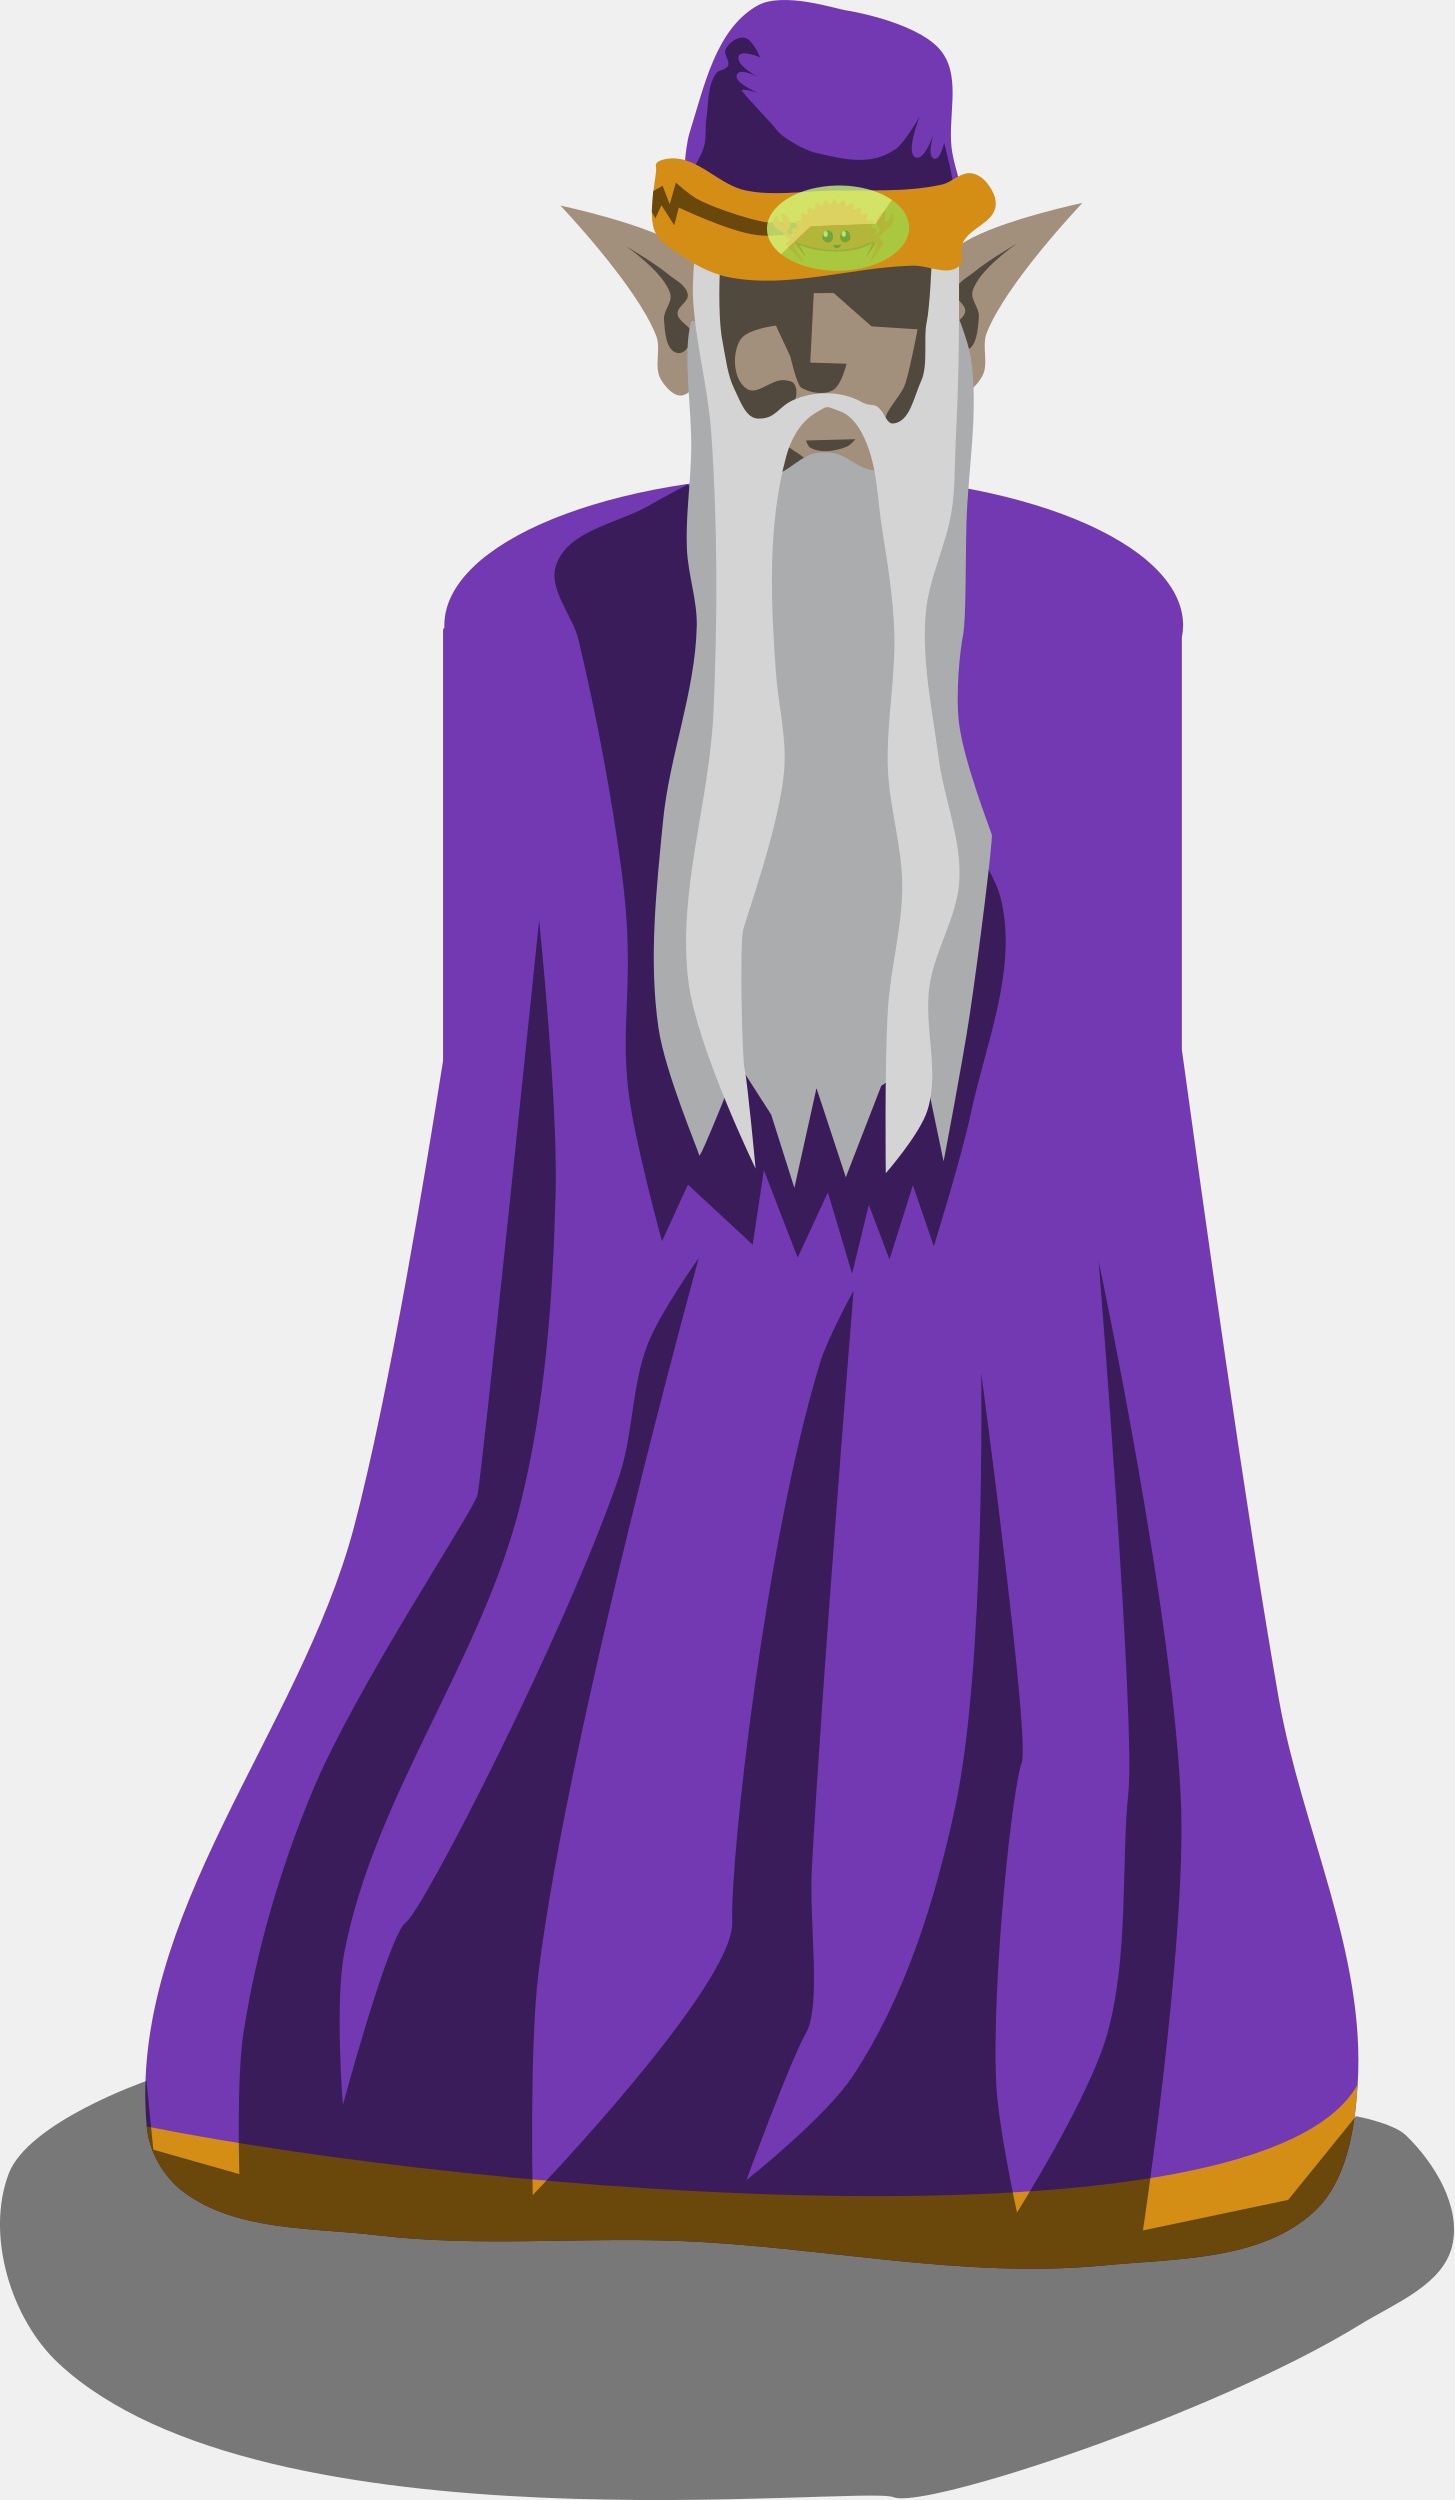
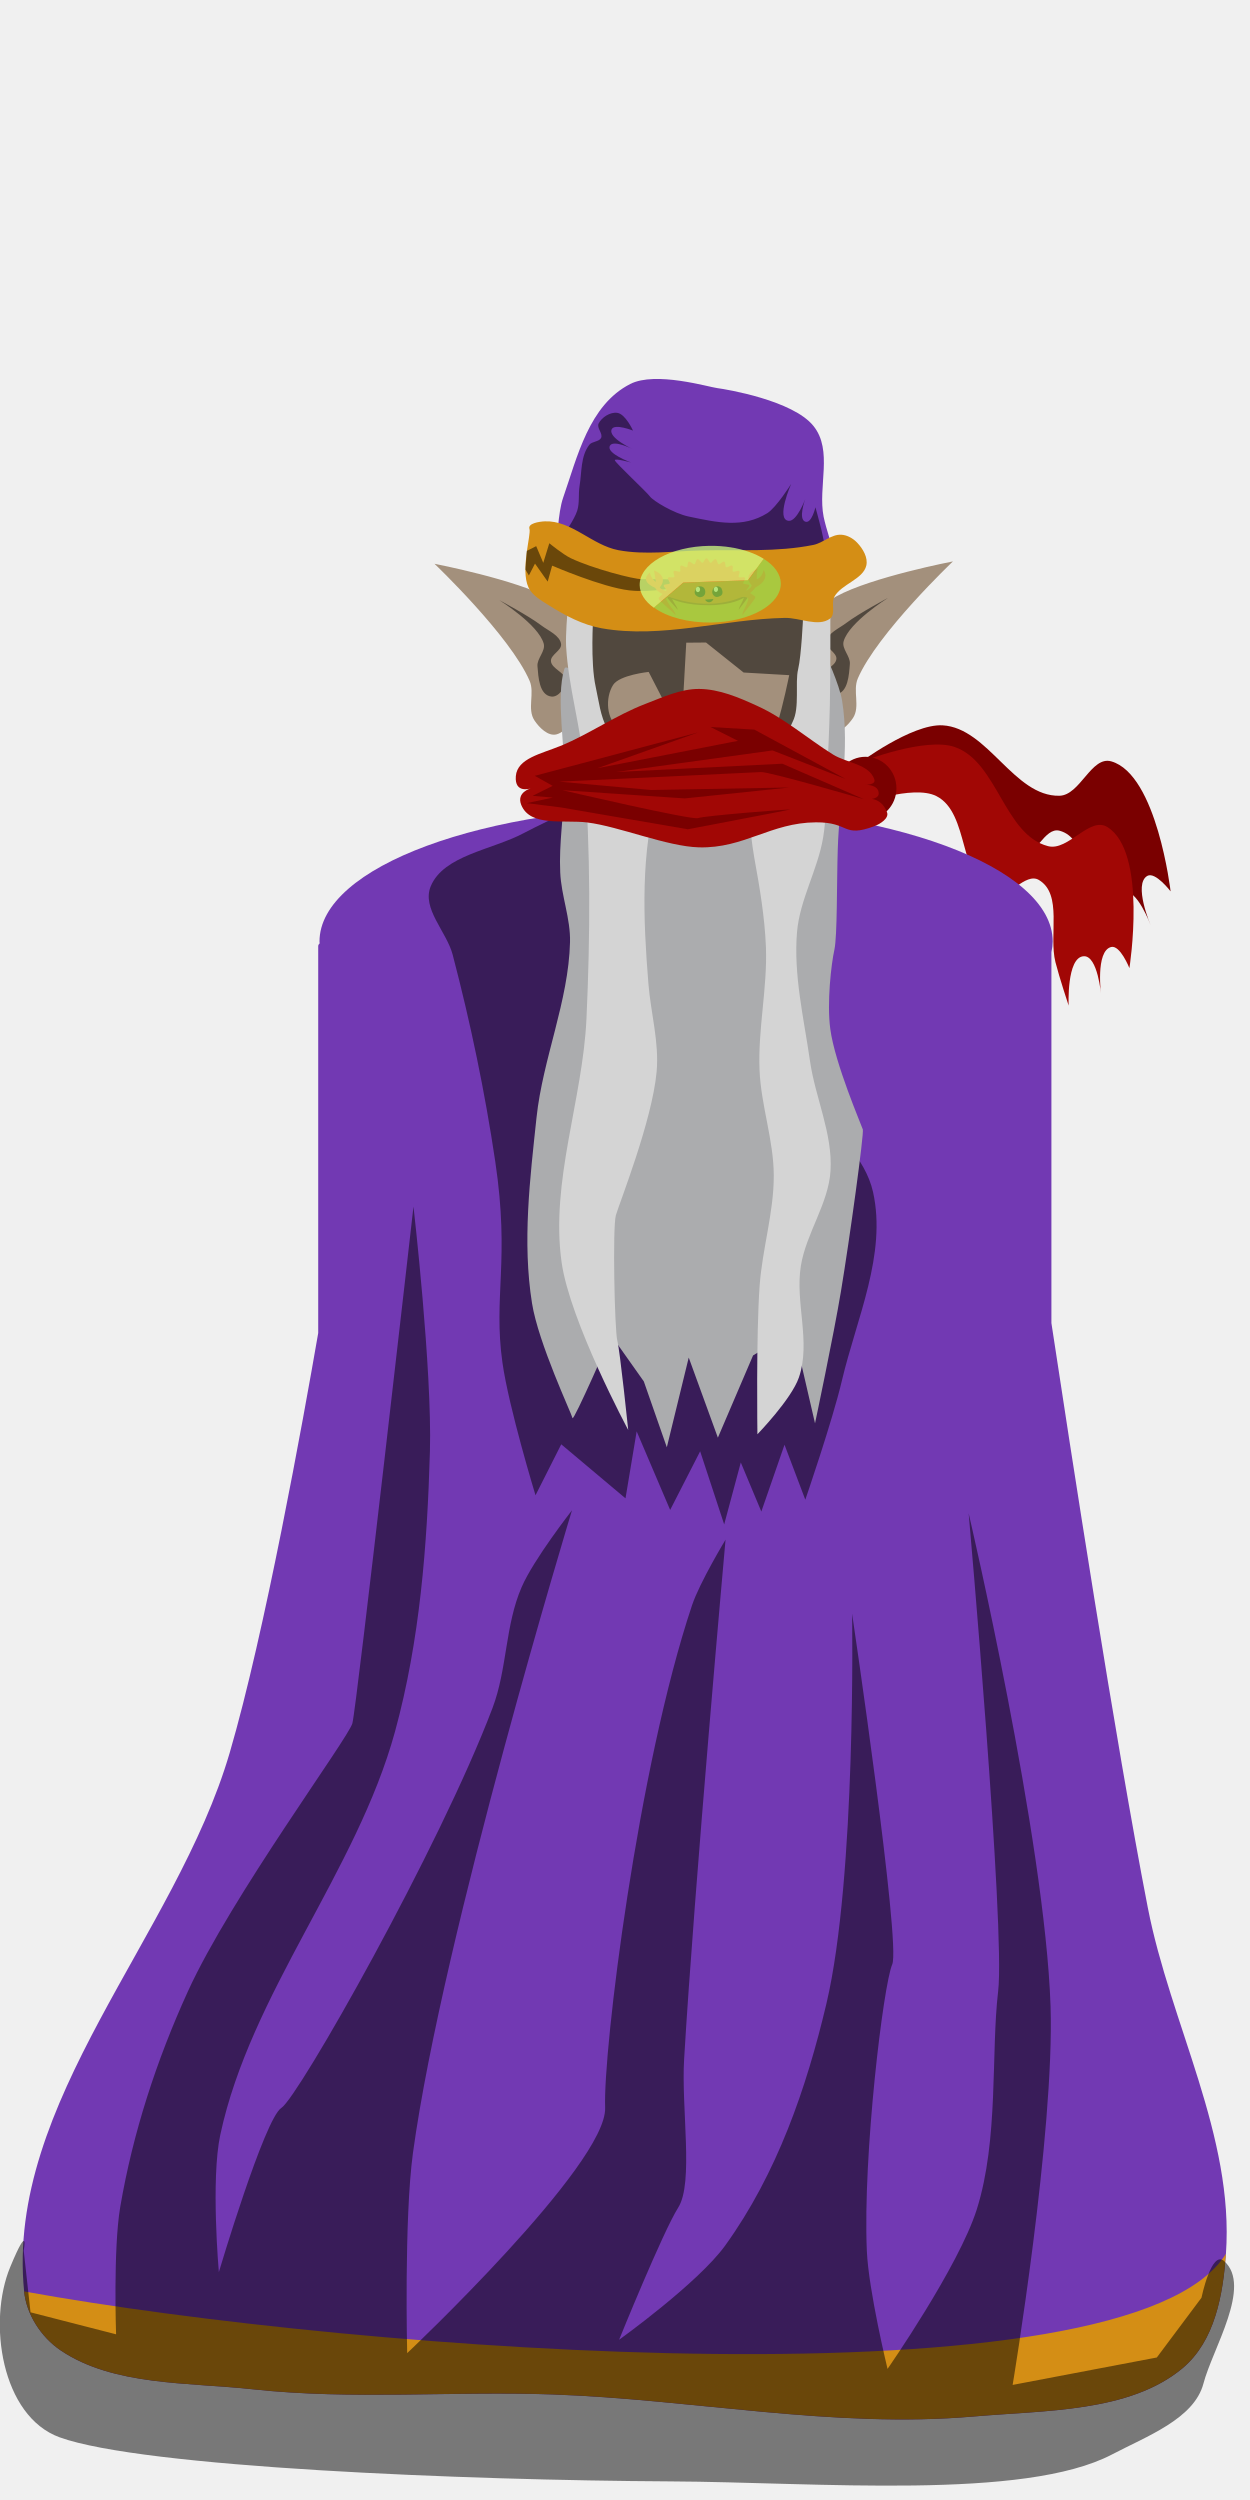
- <svg xmlns="http://www.w3.org/2000/svg" width="15.346mm" height="26.385mm" viewBox="0 0 15.346 26.385" version="1.1" id="svg5">
+ <svg xmlns="http://www.w3.org/2000/svg" width="64" height="128" viewBox="0 0 16.933 33.867" version="1.1" id="svg5">
  <defs id="defs2" />
  <g id="layer1" transform="translate(-14.94546,-23.69205)">
-     <g id="g7747" transform="matrix(0.1035817,0,0,0.1035817,14.68544,18.00652)">
-       <path id="path892" style="fill:#7239b3;stroke-width:17.436;stroke-linecap:round;stroke-linejoin:round;paint-order:fill markers stroke" d="m 322.854,390.348 a 142.256,57.978 0 0 0 -142.254,57.977 142.256,57.978 0 0 0 0.062,0.756 c -0.334,0.324 -0.555,0.736 -0.555,1.203 v 165.67 c -5.826,37.109 -20.735,128.444 -34.35,179.766 -20.858,78.626 -87.076,149.614 -79.77,230.631 0.868,9.627 6.468,19.505 14.229,25.268 20.474,15.202 49.346,13.626 74.666,16.656 38.432,4.599 77.421,0.695 116.1,2.174 54.522,2.084 109.103,14.666 163.414,9.441 27.759,-2.67 60.563,-1.76 81.07,-20.658 12.703,-11.706 15.732,-31.769 16.85,-49.008 3.265,-50.349 -21.561,-98.607 -30.312,-148.297 C 489.381,790.253 471.885,664.728 464.619,611.67 V 452.906 a 142.256,57.978 0 0 0 0.488,-4.582 142.256,57.978 0 0 0 -142.254,-57.977 z" transform="scale(0.2645833)" />
-       <path id="path846" style="fill:#a3907c;stroke-width:12;stroke-linecap:round;stroke-linejoin:round;paint-order:fill markers stroke" d="m 325.811,246.639 a 43.59,80.01 0 0 0 -42.98,66.951 c -0.006,-0.015 -0.01,-0.03 -0.016,-0.045 -2.058,-5.358 -7.443,-9.02 -12.352,-11.996 -13.568,-8.227 -45.195,-14.949 -45.195,-14.949 0,0 29.342,30.793 36.889,50.113 2.069,5.296 -1.044,12.075 1.877,16.953 1.798,3.003 5.319,7.011 8.654,5.947 7.96,-2.538 8.557,-21.214 8.629,-23.533 0.023,-0.755 0.477,-2.669 0.984,-5.139 a 43.59,80.01 0 0 0 43.51,75.717 43.59,80.01 0 0 0 43.547,-76.555 c 0.492,2.381 0.924,4.217 0.947,4.953 0.072,2.319 0.669,20.993 8.629,23.531 3.335,1.063 6.856,-2.944 8.654,-5.947 2.921,-4.878 -0.192,-11.657 1.877,-16.953 7.546,-19.32 36.889,-50.111 36.889,-50.111 0,0 -31.628,6.72 -45.195,14.947 -4.908,2.976 -10.293,6.64 -12.352,11.998 -0.026,0.069 -0.049,0.141 -0.074,0.211 A 43.59,80.01 0 0 0 325.811,246.639 Z" transform="scale(0.2645833)" />
-       <path id="path3160" style="opacity:0.5;fill:#000000;fill-opacity:1;stroke:none;stroke-width:1px;stroke-linecap:butt;stroke-linejoin:miter;stroke-opacity:1" d="m 370.377,300.865 -53.09,6.635 -29.801,-2.643 -5.9,1.266 -1.908,50.447 27.248,37.908 c 0,0 12.695,-2.235 13.584,-7.297 0.812,-4.626 -8.176,-5.963 -9.398,-10.498 -1.874,-6.954 7.748,-14.797 4.371,-21.158 -0.687,-1.295 -2.604,-1.554 -4.064,-1.676 -4.916,-0.411 -10.379,6.105 -14.43,3.289 -5.175,-3.598 -5.66,-13.3 -2.484,-18.744 2.497,-4.28 13.789,-5.553 13.789,-5.553 l 5.584,11.982 c 0,0 2.473,10.967 4.225,11.965 3.527,2.01 8.602,2.901 12.145,0.92 3.33,-1.862 5.238,-10.178 5.238,-10.178 l -13.969,-0.436 1.352,-26.74 7.68,-0.055 14.576,12.85 17.703,1.123 c 0,0 -2.555,13.938 -4.631,20.695 -1.881,6.124 -10.998,12.826 -7.057,17.877 1.98,2.538 7.071,0.766 9.576,-1.256 7.756,-6.26 10.059,-28.16 10.059,-28.16 z m 30.67,0.396 c 0,0 -11.11,6.534 -16.041,10.639 -2.851,2.374 -7.222,4.333 -7.73,8.008 -0.38,2.743 4.083,4.553 3.932,7.318 -0.184,3.36 -5.865,4.955 -5.723,8.316 0.125,2.952 2.702,7.29 5.623,6.852 4.63,-0.695 4.993,-8.326 5.33,-12.996 0.241,-3.33 -3.258,-6.483 -2.43,-9.717 2.076,-8.102 17.039,-18.42 17.039,-18.42 z m -150.473,1.025 c 0,0 14.963,10.316 17.039,18.418 0.828,3.234 -2.67,6.387 -2.43,9.717 0.337,4.67 0.7,12.301 5.33,12.996 2.921,0.439 5.498,-3.9 5.623,-6.852 0.142,-3.362 -5.538,-4.957 -5.723,-8.316 -0.152,-2.765 4.311,-4.575 3.932,-7.318 -0.509,-3.675 -4.879,-5.632 -7.73,-8.006 -4.931,-4.105 -16.041,-10.639 -16.041,-10.639 z m 88.33,74.305 -19.021,0.498 c 0,0 0.689,2.252 1.625,2.771 4.113,2.282 9.726,1.329 14.105,-0.387 1.358,-0.532 3.291,-2.883 3.291,-2.883 z m -64.662,17.475 c 0,0 -9.689,5.083 -14.406,7.85 -12.242,7.179 -30.984,9.416 -36.033,22.68 -3.627,9.529 6.147,19.462 8.5,29.383 6.938,29.246 12.518,58.857 16.521,88.646 5.707,42.463 -0.848,57.585 2.793,86.053 2.461,19.247 12.814,56.781 12.814,56.781 l 9.977,-21.805 24.926,23.117 4.324,-28.67 13.01,33.643 11.639,-25.1 9.324,31.324 6.439,-26.529 7.965,21.029 9.006,-28.615 8.057,23.533 c 0,0 10.546,-33.79 14.234,-51.074 5.672,-26.581 17.426,-53.99 12.08,-80.639 -2.958,-14.743 -14.95,-26.126 -23.373,-38.582 -23.914,-35.368 -48.868,-70.232 -76.943,-102.396 -6.43,-7.367 -20.854,-20.629 -20.854,-20.629 z" transform="scale(0.2645833)" />
-       <path style="fill:#abacae;fill-opacity:1;stroke:none;stroke-width:0.265px;stroke-linecap:butt;stroke-linejoin:miter;stroke-opacity:1" d="m 72.917,87.749 c -0.891,3.3 0.114,8.786 0.02,13.177 -0.071,3.292 -0.574,6.58 -0.439,9.87 0.109,2.647 1.064,5.236 1.005,7.884 -0.15,6.721 -2.789,13.181 -3.438,19.872 -0.678,6.987 -1.47,14.107 -0.465,21.055 0.651,4.505 4.072,12.52 4.157,13.007 0.085,0.486 3.984,-9.366 3.984,-9.366 l 3.345,5.212 2.364,7.465 2.253,-10.162 2.989,9.077 3.61,-9.313 4.16,-2.797 2.192,10.495 c 0,0 1.909,-9.931 2.66,-14.93 0.916,-6.099 2.384,-17.888 2.251,-18.365 -0.133,-0.477 -2.872,-7.465 -3.344,-11.396 -0.356,-2.966 0.098,-7.354 0.416,-8.952 0.318,-1.598 0.24,-7.628 0.35,-11.443 0.16,-5.592 1.253,-11.241 0.447,-16.777 -0.272,-1.869 -1.76,-5.386 -1.76,-5.386 -4.875,0.477 1.296,10.766 -1.767,14.588 -1.4,1.747 -4.092,2.312 -6.329,2.241 -1.461,-0.046 -2.6,-1.435 -4.033,-1.724 -0.672,-0.135 -1.384,-0.123 -2.056,0.012 -1.778,0.359 -3.352,2.773 -5.029,2.081 -4.872,-2.01 -2.612,-10.632 -6.093,-14.589 -0.368,-0.419 -1.304,-1.374 -1.449,-0.836 z" id="path2286" />
-       <path style="fill:#d4d4d4;fill-opacity:1;stroke:none;stroke-width:0.265px;stroke-linecap:butt;stroke-linejoin:miter;stroke-opacity:1" d="m 73.246,81.369 2.641,0.532 c 0,0 -0.307,5.082 0.255,7.861 0.327,1.617 0.472,3.323 1.209,4.798 0.571,1.144 1.133,2.96 2.411,2.982 1.853,0.032 1.949,-1.176 3.646,-1.921 2.085,-0.915 4.843,-0.916 6.829,0.197 1.128,0.632 1.324,-0.05 2.118,0.971 0.348,0.447 0.587,1.296 1.153,1.251 1.721,-0.138 2.126,-2.757 2.856,-4.322 0.742,-1.592 0.222,-4.406 0.557,-5.95 0.335,-1.544 0.503,-5.891 0.503,-5.891 l 2.802,-0.249 c 0,0 0.021,6.82 -0.049,10.23 -0.058,2.799 -0.173,5.598 -0.304,8.394 -0.104,2.199 -0.05,4.418 -0.382,6.594 -0.554,3.622 -2.39,7.01 -2.673,10.663 -0.379,4.885 0.701,9.779 1.334,14.637 0.543,4.164 2.335,8.227 2.11,12.421 -0.2,3.726 -2.502,7.08 -3.043,10.771 -0.612,4.172 1.047,8.62 -0.199,12.649 -0.76,2.459 -4.257,6.441 -4.257,6.441 0,0 -0.137,-11.223 0.225,-16.817 0.27,-4.183 1.465,-8.3 1.452,-12.493 -0.013,-4.011 -1.313,-7.935 -1.464,-11.944 -0.175,-4.648 0.816,-9.29 0.652,-13.938 -0.119,-3.379 -0.64,-6.738 -1.188,-10.075 -0.564,-3.438 -0.486,-7.17 -2.158,-10.226 -0.488,-0.892 -1.217,-1.798 -2.175,-2.141 -1.559,-0.558 -1.133,-0.634 -2.558,0.209 -1.502,0.889 -2.463,2.662 -2.921,4.347 -1.912,7.031 -1.59,14.787 -1.062,22.054 0.242,3.331 1.122,6.656 0.842,9.984 -0.468,5.568 -3.827,14.862 -4.178,16.235 -0.351,1.373 -0.13,13.036 0.152,14.211 0.282,1.175 1.116,10.118 1.116,10.118 0,0 -5.989,-12.328 -6.839,-19.007 -1.166,-9.166 2.166,-18.37 2.554,-27.602 0.397,-9.46 0.435,-18.959 -0.238,-28.403 -0.33,-4.629 -1.63,-9.163 -1.859,-13.799 -0.062,-1.257 0.132,-3.774 0.132,-3.774 z" id="path1376" />
-       <path style="fill:#7239b3;stroke:none;stroke-width:0.265px;stroke-linecap:butt;stroke-linejoin:miter;stroke-opacity:1" d="m 72.167,73.472 c 0,0 0.102,-3.466 0.617,-5.098 1.47,-4.656 2.654,-10.519 6.907,-12.916 2.605,-1.468 8.063,0.355 8.959,0.477 0.896,0.123 7.734,1.385 9.846,4.272 2.036,2.783 0.437,6.898 1.051,10.291 0.232,1.283 0.991,3.784 0.991,3.784 0,0 -6.579,4.195 -10.313,4.425 -6.255,0.386 -18.058,-5.236 -18.058,-5.236 z" id="path3606" />
-       <path style="opacity:0.5;fill:#000000;stroke:none;stroke-width:0.265px;stroke-linecap:butt;stroke-linejoin:miter;stroke-opacity:1" d="m 72.842,72.579 9.776,3.28 17.248,-1.1 c 0,0 -0.355,-1.914 -0.563,-2.864 -0.181,-0.828 -0.595,-2.472 -0.595,-2.472 0,0 -0.389,1.813 -1.009,1.642 -0.832,-0.229 -0.037,-2.588 -0.037,-2.588 0,0 -0.857,2.555 -1.699,2.483 -1.379,-0.117 0.247,-4.181 0.247,-4.181 0,0 -1.519,2.67 -2.453,3.31 -2.511,1.721 -5.127,1.065 -8.093,0.38 -1.484,-0.343 -3.633,-1.768 -3.963,-2.274 -0.331,-0.505 -3.544,-3.802 -3.594,-4.084 -0.049,-0.282 1.683,0.254 1.683,0.254 0,0 -2.604,-1.035 -2.186,-1.906 0.358,-0.747 2.446,0.439 2.446,0.439 0,0 -2.714,-1.344 -2.256,-2.322 0.309,-0.659 2.177,0.166 2.177,0.166 0,0 -0.76,-1.861 -1.604,-2.006 -0.745,-0.128 -1.608,0.513 -1.926,1.2 -0.234,0.506 0.476,1.148 0.245,1.655 -0.199,0.436 -0.937,0.381 -1.21,0.775 -0.904,1.305 -0.761,3.086 -0.995,4.656 -0.139,0.934 0.018,1.915 -0.242,2.823 -0.282,0.983 -1.397,2.732 -1.397,2.732 z" id="path7139" />
-       <path style="fill:#d48e15;fill-opacity:1;stroke:none;stroke-width:0.265px;stroke-linecap:butt;stroke-linejoin:miter;stroke-opacity:1" d="m 100.649,79.56 c -0.377,0.752 0.193,1.949 -0.458,2.481 -1.195,0.976 -3.086,-0.118 -4.629,-0.084 -6.278,0.14 -12.638,2.381 -18.801,1.179 -1.971,-0.384 -3.784,-1.461 -5.431,-2.609 -0.796,-0.555 -1.718,-1.129 -2.089,-2.025 -0.844,-2.039 0.295,-5.99 0.106,-6.619 -0.19,-0.628 0.978,-0.829 1.575,-0.855 2.737,-0.123 4.863,2.702 7.545,3.261 2.792,0.582 5.705,0.099 8.555,0.026 3.824,-0.098 7.724,0.208 11.459,-0.62 1.013,-0.225 1.853,-1.226 2.888,-1.161 0.62,0.039 1.226,0.431 1.628,0.903 0.594,0.696 1.117,1.684 0.936,2.581 -0.32,1.578 -2.562,2.103 -3.284,3.542 z" id="path3419" />
-       <path id="path4016" style="fill:#d48e15;stroke-width:17.436;stroke-linecap:round;stroke-linejoin:round;paint-order:fill markers stroke" d="m 65.988,1026.35 c 0.868,9.627 6.468,19.505 14.229,25.268 20.474,15.202 49.346,13.626 74.666,16.656 38.432,4.599 77.421,0.695 116.1,2.174 54.522,2.084 109.103,14.666 163.414,9.441 27.759,-2.67 60.563,-1.76 81.07,-20.658 12.703,-11.706 15.732,-31.769 16.85,-49.008 -37.587,66.971 -337.109,42.019 -466.328,16.127 z" transform="scale(0.2645833)" />
-       <path style="opacity:0.5;fill:#000000;stroke:none;stroke-width:0.265px;stroke-linecap:butt;stroke-linejoin:miter;stroke-opacity:1" d="m 26.899,276.412 c 0,0 -0.307,-9.684 0.429,-14.444 1.295,-8.369 3.718,-16.609 6.958,-24.433 4.427,-10.693 16.451,-28.629 16.88,-30.34 0.429,-1.71 6.274,-58.54 6.274,-58.54 0,0 1.925,18.483 1.684,27.745 -0.277,10.644 -1.022,21.406 -3.589,31.74 -3.942,15.87 -14.816,29.608 -17.937,45.66 -0.99,5.092 -0.152,15.561 -0.152,15.561 0,0 4.686,-17.394 6.423,-18.605 1.737,-1.211 16.244,-29.476 21.681,-45.313 1.518,-4.42 1.279,-9.349 2.994,-13.696 1.236,-3.134 5.164,-8.687 5.164,-8.687 0,0 -13.266,48.116 -16.326,72.795 -0.931,7.511 -0.593,22.697 -0.593,22.697 0,0 20.54,-21.381 20.326,-27.816 -0.214,-6.435 3.35,-38.544 8.928,-56.922 0.792,-2.611 3.44,-7.428 3.44,-7.428 0,0 -3.189,39.203 -4.25,58.838 -0.302,5.6 1,14.01 -0.602,16.814 -1.602,2.804 -6.07,14.988 -6.07,14.988 0,0 8.113,-6.423 10.896,-10.679 5.34,-8.167 8.34,-17.828 10.385,-27.368 3.095,-14.436 2.643,-44.214 2.643,-44.214 0,0 5.032,37.425 4.124,39.737 -0.908,2.311 -3.028,21.598 -2.607,32.437 0.175,4.515 2.13,13.387 2.13,13.387 0,0 7.298,-11.576 9.156,-18.067 2.277,-7.953 1.444,-17.728 2.194,-24.72 0.751,-6.992 -3.028,-54.14 -3.028,-54.14 0,0 7.852,37.028 8.406,55.844 0.423,14.355 -3.896,42.907 -3.896,42.907 l 14.801,-3.112 6.905,-8.526 c 0,0 3.796,0.689 5.103,1.958 2.915,2.829 5.64,7.291 4.701,11.243 -0.951,4 -5.869,5.867 -9.37,8.024 -14.79,9.113 -44.365,18.868 -47.558,17.593 -3.193,-1.274 -64.107,5.942 -85.08,-13.646 -4.861,-4.54 -7.421,-13.073 -5.076,-19.298 1.99,-5.284 14.046,-9.468 14.046,-9.468 l 0.698,7.002 z" id="path5652" />
-       <path style="opacity:0.5;fill:#000000;stroke:none;stroke-width:0.265px;stroke-linecap:butt;stroke-linejoin:miter;stroke-opacity:1" d="m 69.281,77.148 0.629,-1.339 1.303,2.034 0.458,-1.804 c 0,0 5.145,2.449 7.925,2.797 2.325,0.29 4.674,-0.349 6.999,-0.636 1.083,-0.134 3.235,-0.507 3.235,-0.507 0,0 -8.239,-0.16 -8.997,-0.137 -0.758,0.023 -5.011,-1.187 -7.264,-2.376 -0.816,-0.431 -2.195,-1.687 -2.195,-1.687 l -0.621,2.219 -0.728,-1.891 -0.961,0.538 -0.144,2.114 z" id="path6872" />
-     </g>
-     <g id="g1537">
-       <g style="clip-rule:evenodd;fill-rule:evenodd;stroke-linejoin:round;stroke-miterlimit:1.414" id="g1402" transform="matrix(0.00108514,0,0,0.00108514,23.09216,25.69893)">
+     <path style="fill:#7a0000;fill-opacity:1;stroke:none;stroke-width:0.265px;stroke-linecap:butt;stroke-linejoin:miter;stroke-opacity:1" d="m 26.57,34.04 c 0,0 0.726,-0.546 1.145,-0.522 0.615,0.035 0.966,0.967 1.582,0.954 0.281,-0.006 0.432,-0.543 0.702,-0.466 0.62,0.177 0.804,1.761 0.804,1.761 0,0 -0.207,-0.272 -0.316,-0.209 -0.192,0.112 0.045,0.666 0.045,0.666 0,0 -0.188,-0.51 -0.371,-0.446 -0.22,0.077 -0.015,0.699 -0.015,0.699 0,0 -0.229,-0.341 -0.331,-0.519 -0.188,-0.329 -0.15,-0.913 -0.515,-1.012 -0.207,-0.056 -0.329,0.369 -0.542,0.348 -0.509,-0.051 -0.6,-0.971 -1.103,-1.069 -0.35,-0.068 -0.99,0.402 -0.99,0.402 z" id="path5235" />
+     <path style="fill:#a10705;fill-opacity:1;stroke:none;stroke-width:0.265px;stroke-linecap:butt;stroke-linejoin:miter;stroke-opacity:1" d="m 26.634,34.005 c 0,0 0.846,-0.33 1.243,-0.194 0.582,0.199 0.67,1.191 1.267,1.344 0.272,0.07 0.562,-0.407 0.801,-0.26 0.55,0.338 0.3,1.912 0.3,1.912 0,0 -0.126,-0.318 -0.248,-0.286 -0.215,0.056 -0.135,0.654 -0.135,0.654 0,0 -0.044,-0.542 -0.237,-0.529 -0.233,0.015 -0.203,0.669 -0.203,0.669 0,0 -0.129,-0.39 -0.179,-0.589 -0.092,-0.367 0.101,-0.919 -0.224,-1.113 -0.184,-0.11 -0.416,0.267 -0.616,0.189 -0.477,-0.186 -0.317,-1.097 -0.774,-1.326 -0.318,-0.16 -1.062,0.121 -1.062,0.121 z" id="path4746" />
+     <ellipse style="opacity:1;fill:#7a0000;fill-opacity:1;stroke:none;stroke-width:0.026;stroke-linecap:round;stroke-linejoin:round;paint-order:fill markers stroke" id="path4360" cx="26.67" cy="34.371" rx="0.419" ry="0.427" />
+     <g id="g2612" transform="matrix(1.154399,0,0,1.154399,-3.953219,-4.021657)">
+       <path id="path892" style="fill:#7239b3;stroke-width:0.502;stroke-linecap:round;stroke-linejoin:round;paint-order:fill markers stroke" d="m 24.422,33.467 a 4.302,1.589 0 0 0 -4.302,1.589 4.302,1.589 0 0 0 0.002,0.021 c -0.01,0.009 -0.017,0.02 -0.017,0.033 v 4.54 c -0.176,1.017 -0.627,3.52 -1.039,4.927 -0.631,2.155 -2.633,4.1 -2.412,6.321 0.026,0.264 0.196,0.535 0.43,0.692 0.619,0.417 1.492,0.373 2.258,0.456 1.162,0.126 2.341,0.019 3.511,0.06 1.649,0.057 3.299,0.402 4.942,0.259 0.839,-0.073 1.831,-0.048 2.452,-0.566 0.384,-0.321 0.476,-0.871 0.51,-1.343 0.099,-1.38 -0.652,-2.702 -0.917,-4.064 -0.382,-1.964 -0.911,-5.404 -1.131,-6.859 V 35.181 a 4.302,1.589 0 0 0 0.015,-0.126 4.302,1.589 0 0 0 -4.302,-1.589 z" />
+       <path id="path846" style="fill:#a3907c;stroke-width:0.345;stroke-linecap:round;stroke-linejoin:round;paint-order:fill markers stroke" d="m 24.511,29.528 a 1.318,2.193 0 0 0 -1.3,1.835 c -1.82e-4,-4e-4 -3.03e-4,-8.3e-4 -4.72e-4,-0.001 -0.062,-0.147 -0.225,-0.247 -0.374,-0.329 -0.41,-0.225 -1.367,-0.41 -1.367,-0.41 0,0 0.887,0.844 1.116,1.373 0.063,0.145 -0.032,0.331 0.057,0.465 0.054,0.082 0.161,0.192 0.262,0.163 0.241,-0.07 0.259,-0.581 0.261,-0.645 7.07e-4,-0.021 0.014,-0.073 0.03,-0.141 a 1.318,2.193 0 0 0 1.316,2.075 1.318,2.193 0 0 0 1.317,-2.098 c 0.015,0.065 0.028,0.116 0.029,0.136 0.002,0.064 0.02,0.575 0.261,0.645 0.101,0.029 0.207,-0.081 0.262,-0.163 0.088,-0.134 -0.006,-0.319 0.057,-0.465 0.228,-0.529 1.116,-1.373 1.116,-1.373 0,0 -0.956,0.184 -1.367,0.41 -0.148,0.082 -0.311,0.182 -0.374,0.329 -7.98e-4,0.002 -0.002,0.004 -0.002,0.006 A 1.318,2.193 0 0 0 24.511,29.528 Z" />
+       <path id="path3160" style="opacity:0.5;fill:#000000;fill-opacity:1;stroke:none;stroke-width:0.029px;stroke-linecap:butt;stroke-linejoin:miter;stroke-opacity:1" d="m 25.859,31.015 -1.605,0.182 -0.901,-0.072 -0.178,0.035 -0.058,1.383 0.824,1.039 c 0,0 0.384,-0.061 0.411,-0.2 0.025,-0.127 -0.247,-0.163 -0.284,-0.288 -0.057,-0.191 0.234,-0.406 0.132,-0.58 -0.021,-0.035 -0.079,-0.043 -0.123,-0.046 -0.149,-0.011 -0.314,0.167 -0.436,0.09 -0.157,-0.099 -0.171,-0.364 -0.075,-0.514 0.076,-0.117 0.417,-0.152 0.417,-0.152 l 0.169,0.328 c 0,0 0.075,0.301 0.128,0.328 0.107,0.055 0.26,0.08 0.367,0.025 0.101,-0.051 0.158,-0.279 0.158,-0.279 l -0.422,-0.012 0.041,-0.733 0.232,-0.002 0.441,0.352 0.535,0.031 c 0,0 -0.077,0.382 -0.14,0.567 -0.057,0.168 -0.333,0.352 -0.213,0.49 0.06,0.07 0.214,0.021 0.29,-0.034 0.235,-0.172 0.304,-0.772 0.304,-0.772 z m 0.927,0.011 c 0,0 -0.336,0.179 -0.485,0.292 -0.086,0.065 -0.218,0.119 -0.234,0.219 -0.011,0.075 0.123,0.125 0.119,0.201 -0.006,0.092 -0.177,0.136 -0.173,0.228 0.004,0.081 0.082,0.2 0.17,0.188 0.14,-0.019 0.151,-0.228 0.161,-0.356 0.007,-0.091 -0.099,-0.178 -0.073,-0.266 0.063,-0.222 0.515,-0.505 0.515,-0.505 z m -4.55,0.028 c 0,0 0.453,0.283 0.515,0.505 0.025,0.089 -0.081,0.175 -0.073,0.266 0.01,0.128 0.021,0.337 0.161,0.356 0.088,0.012 0.166,-0.107 0.17,-0.188 0.004,-0.092 -0.167,-0.136 -0.173,-0.228 -0.005,-0.076 0.13,-0.125 0.119,-0.201 -0.015,-0.101 -0.148,-0.154 -0.234,-0.219 -0.149,-0.113 -0.485,-0.292 -0.485,-0.292 z m 2.671,2.036 -0.575,0.014 c 0,0 0.021,0.062 0.049,0.076 0.124,0.063 0.294,0.036 0.427,-0.011 0.041,-0.015 0.1,-0.079 0.1,-0.079 z m -1.955,0.479 c 0,0 -0.293,0.139 -0.436,0.215 -0.37,0.197 -0.937,0.258 -1.09,0.622 -0.11,0.261 0.186,0.533 0.257,0.805 0.21,0.802 0.379,1.613 0.5,2.429 0.173,1.164 -0.026,1.578 0.084,2.358 0.074,0.527 0.388,1.556 0.388,1.556 l 0.302,-0.598 0.754,0.634 0.131,-0.786 0.393,0.922 0.352,-0.688 0.282,0.858 0.195,-0.727 0.241,0.576 0.272,-0.784 0.244,0.645 c 0,0 0.319,-0.926 0.43,-1.4 0.172,-0.728 0.527,-1.48 0.365,-2.21 -0.089,-0.404 -0.452,-0.716 -0.707,-1.057 -0.723,-0.969 -1.478,-1.925 -2.327,-2.806 -0.194,-0.202 -0.631,-0.565 -0.631,-0.565 z" />
+       <path style="fill:#abacae;fill-opacity:1;stroke:none;stroke-width:0.029px;stroke-linecap:butt;stroke-linejoin:miter;stroke-opacity:1" d="m 22.993,31.858 c -0.102,0.342 0.013,0.91 0.002,1.365 -0.008,0.341 -0.066,0.682 -0.05,1.022 0.012,0.274 0.122,0.542 0.115,0.817 -0.017,0.696 -0.319,1.365 -0.393,2.058 -0.077,0.724 -0.168,1.461 -0.053,2.181 0.074,0.467 0.465,1.297 0.475,1.347 0.01,0.05 0.455,-0.97 0.455,-0.97 l 0.382,0.54 0.27,0.773 0.257,-1.053 0.342,0.94 0.413,-0.965 0.476,-0.29 0.251,1.087 c 0,0 0.218,-1.029 0.304,-1.547 0.105,-0.632 0.272,-1.853 0.257,-1.902 -0.015,-0.049 -0.328,-0.773 -0.382,-1.18 -0.041,-0.307 0.011,-0.762 0.048,-0.927 0.036,-0.166 0.027,-0.79 0.04,-1.185 0.018,-0.579 0.143,-1.164 0.051,-1.738 -0.031,-0.194 -0.201,-0.558 -0.201,-0.558 -0.557,0.049 0.148,1.115 -0.202,1.511 -0.16,0.181 -0.468,0.239 -0.723,0.232 -0.167,-0.005 -0.297,-0.149 -0.461,-0.179 -0.077,-0.014 -0.158,-0.013 -0.235,0.001 -0.203,0.037 -0.383,0.287 -0.575,0.216 -0.557,-0.208 -0.299,-1.101 -0.696,-1.511 -0.042,-0.043 -0.149,-0.142 -0.166,-0.087 z" id="path2286" />
+       <path style="fill:#d4d4d4;fill-opacity:1;stroke:none;stroke-width:0.029px;stroke-linecap:butt;stroke-linejoin:miter;stroke-opacity:1" d="m 23.03,31.197 0.302,0.055 c 0,0 -0.035,0.526 0.029,0.814 0.037,0.167 0.054,0.344 0.138,0.497 0.065,0.118 0.13,0.307 0.276,0.309 0.212,0.003 0.223,-0.122 0.417,-0.199 0.238,-0.095 0.554,-0.095 0.781,0.02 0.129,0.065 0.151,-0.005 0.242,0.101 0.04,0.046 0.067,0.134 0.132,0.13 0.197,-0.014 0.243,-0.286 0.326,-0.448 0.085,-0.165 0.025,-0.456 0.064,-0.616 0.038,-0.16 0.058,-0.61 0.058,-0.61 l 0.32,-0.026 c 0,0 0.002,0.706 -0.006,1.06 -0.007,0.29 -0.02,0.58 -0.035,0.87 -0.012,0.228 -0.006,0.458 -0.044,0.683 -0.063,0.375 -0.273,0.726 -0.306,1.105 -0.043,0.506 0.08,1.013 0.152,1.516 0.062,0.431 0.267,0.852 0.241,1.287 -0.023,0.386 -0.286,0.733 -0.348,1.116 -0.07,0.432 0.12,0.893 -0.023,1.31 -0.087,0.255 -0.487,0.667 -0.487,0.667 0,0 -0.016,-1.162 0.026,-1.742 0.031,-0.433 0.167,-0.86 0.166,-1.294 -0.001,-0.415 -0.15,-0.822 -0.167,-1.237 -0.02,-0.481 0.093,-0.962 0.075,-1.444 -0.014,-0.35 -0.073,-0.698 -0.136,-1.044 -0.064,-0.356 -0.056,-0.743 -0.247,-1.059 -0.056,-0.092 -0.139,-0.186 -0.249,-0.222 -0.178,-0.058 -0.13,-0.066 -0.292,0.022 -0.172,0.092 -0.282,0.276 -0.334,0.45 -0.218,0.728 -0.182,1.532 -0.121,2.284 0.028,0.345 0.128,0.689 0.096,1.034 -0.053,0.577 -0.437,1.539 -0.478,1.682 -0.04,0.142 -0.015,1.35 0.017,1.472 0.032,0.122 0.128,1.048 0.128,1.048 0,0 -0.685,-1.277 -0.782,-1.969 -0.133,-0.949 0.248,-1.903 0.292,-2.859 0.045,-0.98 0.05,-1.964 -0.027,-2.942 -0.038,-0.48 -0.186,-0.949 -0.212,-1.429 -0.007,-0.13 0.015,-0.391 0.015,-0.391 z" id="path1376" />
+       <path style="fill:#7239b3;stroke:none;stroke-width:0.029px;stroke-linecap:butt;stroke-linejoin:miter;stroke-opacity:1" d="m 22.907,30.379 c 0,0 0.012,-0.359 0.071,-0.528 0.168,-0.482 0.303,-1.09 0.789,-1.338 0.298,-0.152 0.922,0.037 1.024,0.049 0.102,0.013 0.884,0.143 1.125,0.443 0.233,0.288 0.05,0.714 0.12,1.066 0.027,0.133 0.113,0.392 0.113,0.392 0,0 -0.752,0.435 -1.179,0.458 -0.715,0.04 -2.064,-0.542 -2.064,-0.542 z" id="path3606" />
+       <path style="opacity:0.5;fill:#000000;stroke:none;stroke-width:0.029px;stroke-linecap:butt;stroke-linejoin:miter;stroke-opacity:1" d="m 22.984,30.287 1.117,0.34 1.971,-0.114 c 0,0 -0.041,-0.198 -0.064,-0.297 -0.021,-0.086 -0.068,-0.256 -0.068,-0.256 0,0 -0.044,0.188 -0.115,0.17 -0.095,-0.024 -0.004,-0.268 -0.004,-0.268 0,0 -0.098,0.265 -0.194,0.257 -0.158,-0.012 0.028,-0.433 0.028,-0.433 0,0 -0.174,0.277 -0.28,0.343 -0.287,0.178 -0.586,0.11 -0.925,0.039 -0.17,-0.036 -0.415,-0.183 -0.453,-0.236 -0.038,-0.052 -0.405,-0.394 -0.411,-0.423 -0.006,-0.029 0.192,0.026 0.192,0.026 0,0 -0.298,-0.107 -0.25,-0.197 0.041,-0.077 0.28,0.045 0.28,0.045 0,0 -0.31,-0.139 -0.258,-0.24 0.035,-0.068 0.249,0.017 0.249,0.017 0,0 -0.087,-0.193 -0.183,-0.208 -0.085,-0.013 -0.184,0.053 -0.22,0.124 -0.027,0.052 0.054,0.119 0.028,0.171 -0.023,0.045 -0.107,0.039 -0.138,0.08 -0.103,0.135 -0.087,0.32 -0.114,0.482 -0.016,0.097 0.002,0.198 -0.028,0.292 -0.032,0.102 -0.16,0.283 -0.16,0.283 z" id="path7139" />
+       <path style="fill:#d48e15;fill-opacity:1;stroke:none;stroke-width:0.029px;stroke-linecap:butt;stroke-linejoin:miter;stroke-opacity:1" d="m 26.162,31.01 c -0.043,0.078 0.022,0.202 -0.052,0.257 -0.137,0.101 -0.353,-0.012 -0.529,-0.009 -0.718,0.014 -1.444,0.247 -2.149,0.122 -0.225,-0.04 -0.432,-0.151 -0.621,-0.27 -0.091,-0.057 -0.196,-0.117 -0.239,-0.21 -0.096,-0.211 0.034,-0.621 0.012,-0.686 -0.022,-0.065 0.112,-0.086 0.18,-0.089 0.313,-0.013 0.556,0.28 0.862,0.338 0.319,0.06 0.652,0.01 0.978,0.003 0.437,-0.01 0.883,0.022 1.31,-0.064 0.116,-0.023 0.212,-0.127 0.33,-0.12 0.071,0.004 0.14,0.045 0.186,0.094 0.068,0.072 0.128,0.174 0.107,0.267 -0.037,0.163 -0.293,0.218 -0.375,0.367 z" id="path3419" />
+       <path id="path4016" style="fill:#d48e15;stroke-width:0.502;stroke-linecap:round;stroke-linejoin:round;paint-order:fill markers stroke" d="m 16.654,50.897 c 0.026,0.264 0.196,0.535 0.43,0.692 0.619,0.417 1.492,0.373 2.258,0.456 1.162,0.126 2.341,0.019 3.511,0.06 1.649,0.057 3.299,0.402 4.942,0.259 0.839,-0.073 1.831,-0.048 2.452,-0.566 0.384,-0.321 0.476,-0.871 0.51,-1.343 -1.137,1.835 -10.195,1.152 -14.102,0.442 z" />
+       <path style="opacity:0.5;fill:#000000;stroke:none;stroke-width:0.029px;stroke-linecap:butt;stroke-linejoin:miter;stroke-opacity:1" d="m 22.577,30.76 0.072,-0.139 0.149,0.211 0.052,-0.187 c 0,0 0.588,0.254 0.906,0.29 0.266,0.03 0.534,-0.036 0.8,-0.066 0.124,-0.014 0.37,-0.052 0.37,-0.052 0,0 -0.942,-0.017 -1.028,-0.014 -0.087,0.002 -0.573,-0.123 -0.83,-0.246 -0.093,-0.045 -0.251,-0.175 -0.251,-0.175 l -0.071,0.23 -0.083,-0.196 -0.11,0.056 -0.016,0.219 z" id="path6872" />
+       <g style="clip-rule:evenodd;fill-rule:evenodd;stroke-linejoin:round;stroke-miterlimit:1.414" id="g1402" transform="matrix(0.0011974,0,0,0.00108514,23.93492,30.46143)">
        <g id="Layer-1">
          <g transform="translate(1009.4,506.362)" id="g1342">
            <path d="m 0,-7.203 -12.072,-25.006 c 0.063,-0.947 0.111,-1.898 0.111,-2.853 0,-28.346 -29.478,-54.471 -79.069,-75.389 v 17.393 c -4.836,-1.919 -9.871,-3.787 -15.117,-5.593 v -8.108 c -70.874,-25.56 -176.383,-41.778 -294.241,-41.778 -102.973,0 -196.529,12.38 -265.791,32.554 v 28.246 h -0.002 v -34.188 c -70.96,22.55 -114.954,53.877 -114.954,88.515 0,5.46 1.101,10.838 3.217,16.113 l -7.228,12.867 c 0,0 -5.792,7.512 4.406,23.362 8.994,13.977 54.048,68.685 77.827,97.335 10.214,14.687 17.141,23.734 17.746,22.859 0.955,-1.386 -6.351,-28.961 -26.635,-60.423 -9.466,-16.895 -20.768,-39.283 -27.554,-55.819 18.942,11.99 130.23,68.029 357.232,67.801 231.994,-0.232 335.115,-72.851 346.433,-82.737 -3.955,15.889 -17.468,48.033 -28.245,70.638 -17.706,32.331 -24.12,60.478 -23.296,61.87 0.524,0.878 6.565,-8.441 15.476,-23.543 C -51.025,87.37 -11.739,30.974 -3.889,16.608 5.007,0.323 0,-7.203 0,-7.203" style="fill:#a52b00;fill-rule:nonzero" id="path1340" />
          </g>
          <g transform="translate(1079.49,294.885)" id="g1346">
            <path d="m 0,204.135 -79.343,-58.446 c -0.745,-2.6 -1.49,-5.201 -2.26,-7.781 l 26.062,-37.754 c 2.66,-3.84 3.196,-8.832 1.469,-13.211 -1.731,-4.358 -5.515,-7.482 -9.99,-8.247 l -44.066,-7.479 c -1.709,-3.485 -3.498,-6.916 -5.294,-10.319 L -94.907,18.51 c 1.903,-4.317 1.505,-9.335 -1.022,-13.254 -2.517,-3.937 -6.786,-6.237 -11.338,-6.058 l -44.724,1.625 c -2.315,-3.016 -4.667,-6.003 -7.067,-8.937 l 10.278,-45.432 c 1.042,-4.612 -0.274,-9.443 -3.487,-12.794 -3.195,-3.339 -7.838,-4.722 -12.253,-3.639 l -43.562,10.709 c -2.82,-2.493 -5.688,-4.953 -8.588,-7.365 l 1.567,-46.641 c 0.168,-4.721 -2.033,-9.208 -5.812,-11.829 -3.777,-2.636 -8.57,-3.032 -12.701,-1.074 l -40.638,19.321 c -3.273,-1.878 -6.565,-3.737 -9.892,-5.537 l -7.181,-45.961 c -0.729,-4.656 -3.724,-8.612 -7.919,-10.418 -4.185,-1.817 -8.976,-1.228 -12.648,1.536 l -36.232,27.185 c -3.569,-1.185 -7.153,-2.32 -10.779,-3.407 l -15.617,-43.585 c -1.588,-4.443 -5.25,-7.706 -9.716,-8.624 -4.45,-0.909 -9.028,0.632 -12.114,4.08 l -30.499,34.119 c -3.685,-0.423 -7.377,-0.81 -11.076,-1.131 l -23.549,-39.676 c -2.384,-4.018 -6.597,-6.464 -11.139,-6.464 -4.529,0 -8.75,2.446 -11.118,6.464 l -23.555,39.676 c -3.701,0.321 -7.408,0.708 -11.088,1.131 l -30.499,-34.119 c -3.09,-3.448 -7.684,-4.989 -12.122,-4.08 -4.46,0.93 -8.128,4.181 -9.707,8.624 l -15.629,43.585 c -3.621,1.087 -7.205,2.23 -10.78,3.407 l -36.22,-27.185 c -3.683,-2.774 -8.478,-3.361 -12.668,-1.536 -4.181,1.806 -7.188,5.762 -7.913,10.418 l -7.186,45.961 c -3.322,1.8 -6.614,3.649 -9.895,5.537 l -40.634,-19.321 c -4.127,-1.966 -8.945,-1.562 -12.704,1.074 -3.773,2.621 -5.98,7.108 -5.81,11.829 l 1.562,46.641 c -2.894,2.412 -5.756,4.872 -8.591,7.365 l -43.554,-10.709 c -4.423,-1.074 -9.062,0.3 -12.265,3.639 -3.221,3.351 -4.526,8.182 -3.491,12.794 l 10.257,45.432 c -2.378,2.945 -4.733,5.921 -7.042,8.937 l -44.724,-1.625 c -4.513,-0.135 -8.821,2.121 -11.343,6.058 -2.527,3.919 -2.91,8.937 -1.029,13.254 l 18.528,42.388 c -1.799,3.403 -3.586,6.834 -5.309,10.319 l -44.063,7.479 c -4.479,0.754 -8.252,3.876 -9.994,8.247 -1.728,4.379 -1.167,9.371 1.474,13.211 l 26.066,37.754 c -0.201,0.667 -0.387,1.339 -0.587,2.008 l -73.696,78.285 c 0,0 -11.296,8.851 5.147,29.654 14.5,18.351 88.951,91.096 128.271,129.205 16.606,19.348 27.984,31.329 29.172,30.293 1.876,-1.645 -7.972,-36.847 -40.682,-78.149 -25.216,-37.056 -57.941,-94.049 -50.267,-100.618 0,0 8.729,-11.081 26.242,-19.057 0.641,0.512 -0.662,-0.507 0,0 0,0 369.595,170.491 712.429,2.884 39.164,-7.025 62.873,13.955 62.873,13.955 8.176,4.74 -12.996,63.344 -30.407,102.137 -23.679,44.05 -27.151,78.422 -25.144,79.614 1.268,0.757 9.883,-12.353 22.172,-33.217 C -67.814,332.649 -10.492,252.1 0,232.534 11.895,210.352 0,204.135 0,204.135" style="fill:#f74c00;fill-rule:nonzero" id="path1344" />
          </g>
          <g transform="translate(917.896,244.679)" id="g1350">
            <path d="m 0,232.466 c 0,0 53.179,-2.466 123.032,-73.462 l 9.898,-21.979 c 0,0 -108.417,-107.848 60.118,-182.291 0,0 -14.755,24.112 -10.426,117.272 0,0 50.815,-17.649 65.714,-99.94 0,0 74.12,97.724 -80.502,189.377 0,0 -72.54,116.289 -174.805,105.15 z" style="fill:#f74c00;fill-rule:nonzero" id="path1348" />
          </g>
          <g transform="translate(676.997,488.361)" id="g1354">
            <path d="m 0,-78.192 c 0,0 36.935,-40.443 73.871,0 0,0 29.022,53.927 0,80.887 0,0 -47.487,37.748 -73.871,0 0,0 -31.658,-29.659 0,-80.887" style="fill-rule:nonzero" id="path1352" />
          </g>
          <g transform="translate(719.761,425.169)" id="g1358">
            <path d="m 0,0.004 c 0,15.746 -9.282,28.514 -20.732,28.514 -11.448,0 -20.73,-12.768 -20.73,-28.514 0,-15.75 9.282,-28.518 20.73,-28.518 C -9.282,-28.514 0,-15.746 0,0.004" style="fill:#ffffff;fill-rule:nonzero" id="path1356" />
          </g>
          <g transform="translate(512.148,482.736)" id="g1362">
            <path d="m 0,-83.609 c 0,0 63.355,-28.052 80.648,34.562 0,0 18.114,72.98 -52.03,77.099 0,0 -89.444,-17.228 -28.618,-111.661" style="fill-rule:nonzero" id="path1360" />
          </g>
          <g transform="translate(543.968,426.204)" id="g1366">
            <path d="m 0,0.002 c 0,16.239 -9.572,29.409 -21.381,29.409 -11.804,0 -21.379,-13.17 -21.379,-29.409 0,-16.244 9.575,-29.411 21.379,-29.411 C -9.572,-29.409 0,-16.242 0,0.002" style="fill:#ffffff;fill-rule:nonzero" id="path1364" />
          </g>
          <g transform="translate(593.317,576.574)" id="g1370">
            <path d="m 0,-40.271 80.796,-6.484 c 0,0 -2.738,13.006 -13.279,22.769 0,0 -27.79,30.47 -59.673,-2.533 0,0 -5.217,-5.629 -7.844,-13.752" style="fill-rule:nonzero" id="path1368" />
          </g>
          <g transform="translate(269.796,270.778)" id="g1374">
            <path d="m 0,190.741 c -0.667,0 -1.321,0.049 -1.973,0.101 -26.234,-5.971 -99.973,-25.185 -119.464,-56.363 0,0 99.227,-112.872 -55.86,-185.019 l 18.057,124.878 c 0,0 -47.809,-31.949 -58.126,-101.346 0,0 -116.423,84.494 51.384,165.474 0,0 15.22,57.187 161.349,102.815 l 0.107,-0.435 c 1.471,0.272 2.977,0.435 4.526,0.435 13.808,0 25.003,-11.312 25.003,-25.271 0,-13.956 -11.195,-25.269 -25.003,-25.269" style="fill:#f74c00;fill-rule:nonzero" id="path1372" />
          </g>
        </g>
      </g>
-       <g id="g1512">
+       <g id="g1512" transform="matrix(1.103448,0,0,1,-1.546082,4.7625)">
        <path id="path24718" style="opacity:0.75;fill:#9bdb4d;stroke-width:3.814;stroke-linecap:round;stroke-linejoin:round;paint-order:fill markers stroke" d="m 24.047,25.675 a 0.45,0.75 89.231 0 0 -0.022,-0.003 0.45,0.75 89.231 0 1 0.037,0.007 0.45,0.75 89.231 0 0 -0.015,-0.004 z m -0.087,-0.015 a 0.45,0.75 89.231 0 0 -0.023,-0.002 0.45,0.75 89.231 0 1 0.03,0.003 0.45,0.75 89.231 0 0 -0.007,-0.001 z m 0.156,0.032 a 0.45,0.75 89.231 0 1 0.027,0.008 0.45,0.75 89.231 0 0 -0.027,-0.008 z m -0.219,-0.038 a 0.45,0.75 89.231 0 0 -0.042,-0.003 0.45,0.75 89.231 0 1 0.042,0.003 z M 23.701,25.654 a 0.45,0.75 89.231 0 0 -0.019,0.002 0.45,0.75 89.231 0 1 0.019,-0.002 z m 0.637,0.134 a 0.45,0.75 89.231 0 1 0.012,0.007 0.45,0.75 89.231 0 0 -0.012,-0.007 z m 0.021,0.015 -0.167,0.251 -0.687,0.027 -0.313,0.294 a 0.45,0.75 89.231 0 0 0.609,0.175 0.45,0.75 89.231 0 0 0.74,-0.463 0.45,0.75 89.231 0 0 -0.181,-0.284 z m -0.912,-0.1 a 0.45,0.75 89.231 0 0 -0.022,0.007 0.45,0.75 89.231 0 1 0.022,-0.007 z m -0.082,0.03 a 0.45,0.75 89.231 0 0 -0.02,0.009 0.45,0.75 89.231 0 1 0.02,-0.009 z m -0.192,0.117 a 0.45,0.75 89.231 0 0 -0.01,0.009 0.45,0.75 89.231 0 1 0.01,-0.009 z m -0.048,0.048 a 0.45,0.75 89.231 0 0 -0.01,0.012 0.45,0.75 89.231 0 1 0.01,-0.012 z m -0.063,0.1 a 0.45,0.75 89.231 0 0 -0.005,0.013 0.45,0.75 89.231 0 1 0.005,-0.013 z m -0.017,0.054 a 0.45,0.75 89.231 0 0 -0.002,0.014 0.45,0.75 89.231 0 1 0.002,-0.014 z m -1.66e-4,0.109 a 0.45,0.75 89.231 0 0 0.002,0.01 0.45,0.75 89.231 0 1 -0.002,-0.01 z m 0.016,0.053 a 0.45,0.75 89.231 0 0 0.006,0.014 0.45,0.75 89.231 0 1 -0.006,-0.014 z" />
        <path id="path24720" style="opacity:0.75;fill:#d1ff82;stroke-width:3.814;stroke-linecap:round;stroke-linejoin:round;paint-order:fill markers stroke" d="m 24.012,25.668 a 0.45,0.75 89.231 0 0 -0.232,-0.018 0.45,0.75 89.231 0 0 -0.74,0.463 0.45,0.75 89.231 0 0 0.15,0.263 l 0.314,-0.295 0.687,-0.027 0.168,-0.252 a 0.45,0.75 89.231 0 0 -0.348,-0.134 z" />
      </g>
+       <path style="opacity:0.5;fill:#000000;stroke:none;stroke-width:0.029px;stroke-linecap:butt;stroke-linejoin:miter;stroke-opacity:1" d="m 17.733,51.4 c 0,0 -0.035,-1.003 0.049,-1.496 0.148,-0.867 0.425,-1.72 0.795,-2.531 0.506,-1.108 1.88,-2.965 1.929,-3.143 0.049,-0.177 0.717,-6.064 0.717,-6.064 0,0 0.22,1.914 0.193,2.874 -0.032,1.102 -0.117,2.217 -0.41,3.288 -0.451,1.644 -1.693,3.067 -2.05,4.73 -0.113,0.527 -0.017,1.612 -0.017,1.612 0,0 0.536,-1.802 0.734,-1.927 0.199,-0.125 1.857,-3.053 2.478,-4.694 0.173,-0.458 0.146,-0.968 0.342,-1.419 0.141,-0.325 0.59,-0.9 0.59,-0.9 0,0 -1.516,4.984 -1.866,7.54 -0.106,0.778 -0.068,2.351 -0.068,2.351 0,0 2.348,-2.215 2.323,-2.881 -0.025,-0.667 0.383,-3.992 1.02,-5.896 0.091,-0.27 0.393,-0.769 0.393,-0.769 0,0 -0.365,4.061 -0.486,6.095 -0.035,0.58 0.114,1.451 -0.069,1.742 -0.183,0.29 -0.694,1.552 -0.694,1.552 0,0 0.927,-0.665 1.245,-1.106 0.61,-0.846 0.953,-1.847 1.187,-2.835 0.354,-1.495 0.302,-4.58 0.302,-4.58 0,0 0.575,3.877 0.471,4.116 -0.104,0.239 -0.346,2.237 -0.298,3.36 0.02,0.468 0.243,1.387 0.243,1.387 0,0 0.834,-1.199 1.047,-1.871 0.26,-0.824 0.165,-1.836 0.251,-2.561 0.086,-0.724 -0.346,-5.608 -0.346,-5.608 0,0 0.897,3.835 0.961,5.784 0.048,1.487 -0.445,4.444 -0.445,4.444 l 1.692,-0.322 0.524,-0.701 c 0,0 0.116,-0.562 0.265,-0.431 0.333,0.293 -0.135,1.029 -0.242,1.438 -0.109,0.414 -0.665,0.618 -1.071,0.831 -1.032,0.542 -3.455,0.326 -5.187,0.317 -2.394,-0.013 -6.189,-0.164 -7.164,-0.517 -0.684,-0.248 -0.848,-1.354 -0.58,-1.999 0.227,-0.547 0.158,-0.193 0.158,-0.193 l 0.08,0.725 z" id="path5652" />
    </g>
+     <path style="fill:#a10705;fill-opacity:1;stroke:none;stroke-width:0.265px;stroke-linecap:butt;stroke-linejoin:miter;stroke-opacity:1" d="m 22.542,33.796 c 0.393,-0.164 0.747,-0.415 1.145,-0.568 0.236,-0.09 0.478,-0.205 0.73,-0.203 0.273,0.002 0.538,0.116 0.787,0.23 0.37,0.168 0.682,0.444 1.027,0.659 0.184,0.114 0.487,0.129 0.558,0.334 0.028,0.08 -0.125,0.076 -0.125,0.076 0,0 0.183,-0.01 0.185,0.116 0.002,0.1 -0.21,0.079 -0.21,0.079 0,0 0.234,-0.066 0.323,0.179 0.029,0.079 -0.093,0.157 -0.172,0.186 -0.435,0.162 -0.328,-0.055 -0.792,-0.052 -0.612,0.004 -0.972,0.355 -1.584,0.339 -0.431,-0.011 -1.084,-0.284 -1.512,-0.337 -0.322,-0.04 -0.775,0.063 -0.896,-0.239 -0.068,-0.172 0.13,-0.223 0.13,-0.223 0,0 -0.222,0.078 -0.203,-0.165 0.019,-0.243 0.349,-0.304 0.606,-0.411 z" id="path3086" />
+     <path style="fill:#7a0000;stroke:none;stroke-width:0.265px;stroke-linecap:butt;stroke-linejoin:miter;stroke-opacity:1;fill-opacity:1" d="m 22.19,34.202 2.215,-0.589 -1.367,0.486 1.904,-0.371 -0.371,-0.187 0.593,0.035 1.235,0.668 -0.989,-0.386 -2.115,0.292 2.248,-0.112 1.106,0.481 c 0,0 -1.287,-0.375 -1.395,-0.368 -0.108,0.007 -2.734,0.13 -2.734,0.13 l 1.246,0.113 1.874,-0.034 -1.418,0.148 -1.657,-0.111 c 0,0 1.759,0.41 1.836,0.378 0.077,-0.032 1.292,-0.128 1.242,-0.115 -0.05,0.013 -1.381,0.266 -1.381,0.266 l -1.719,-0.296 -0.464,-0.058 0.355,-0.075 -0.274,-0.024 0.272,-0.135 z" id="path5288" />
  </g>
</svg>
